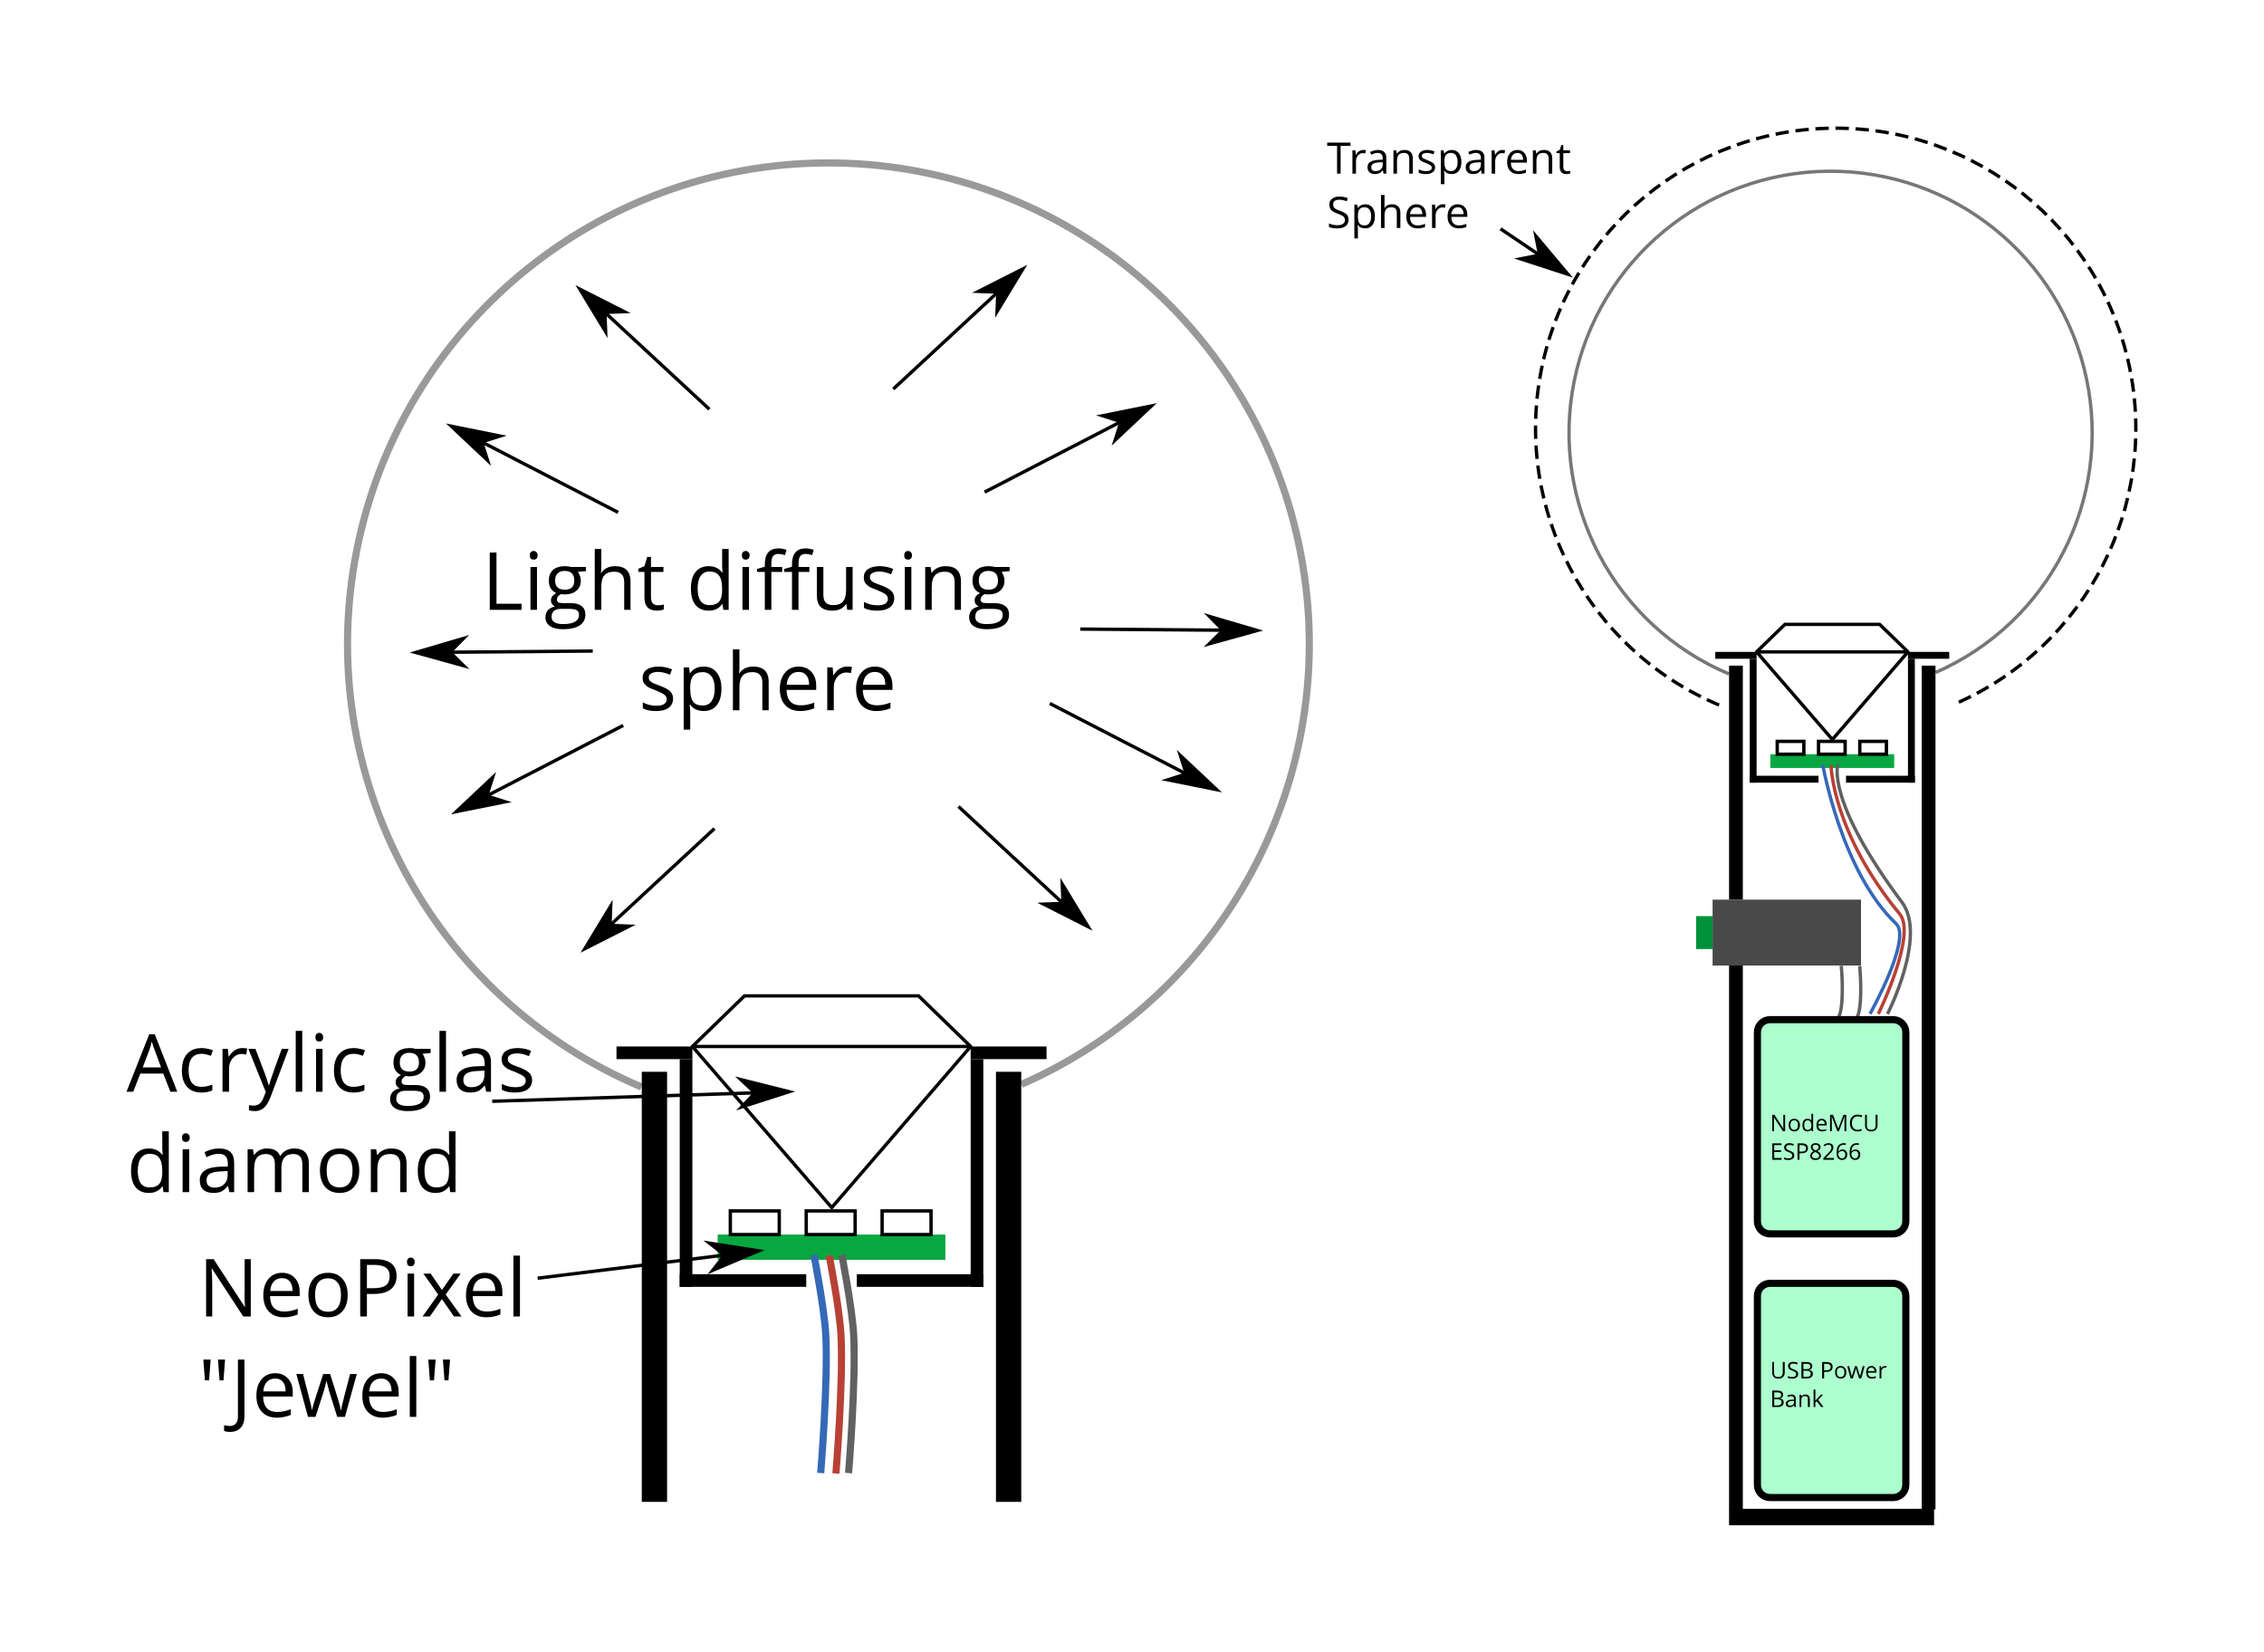
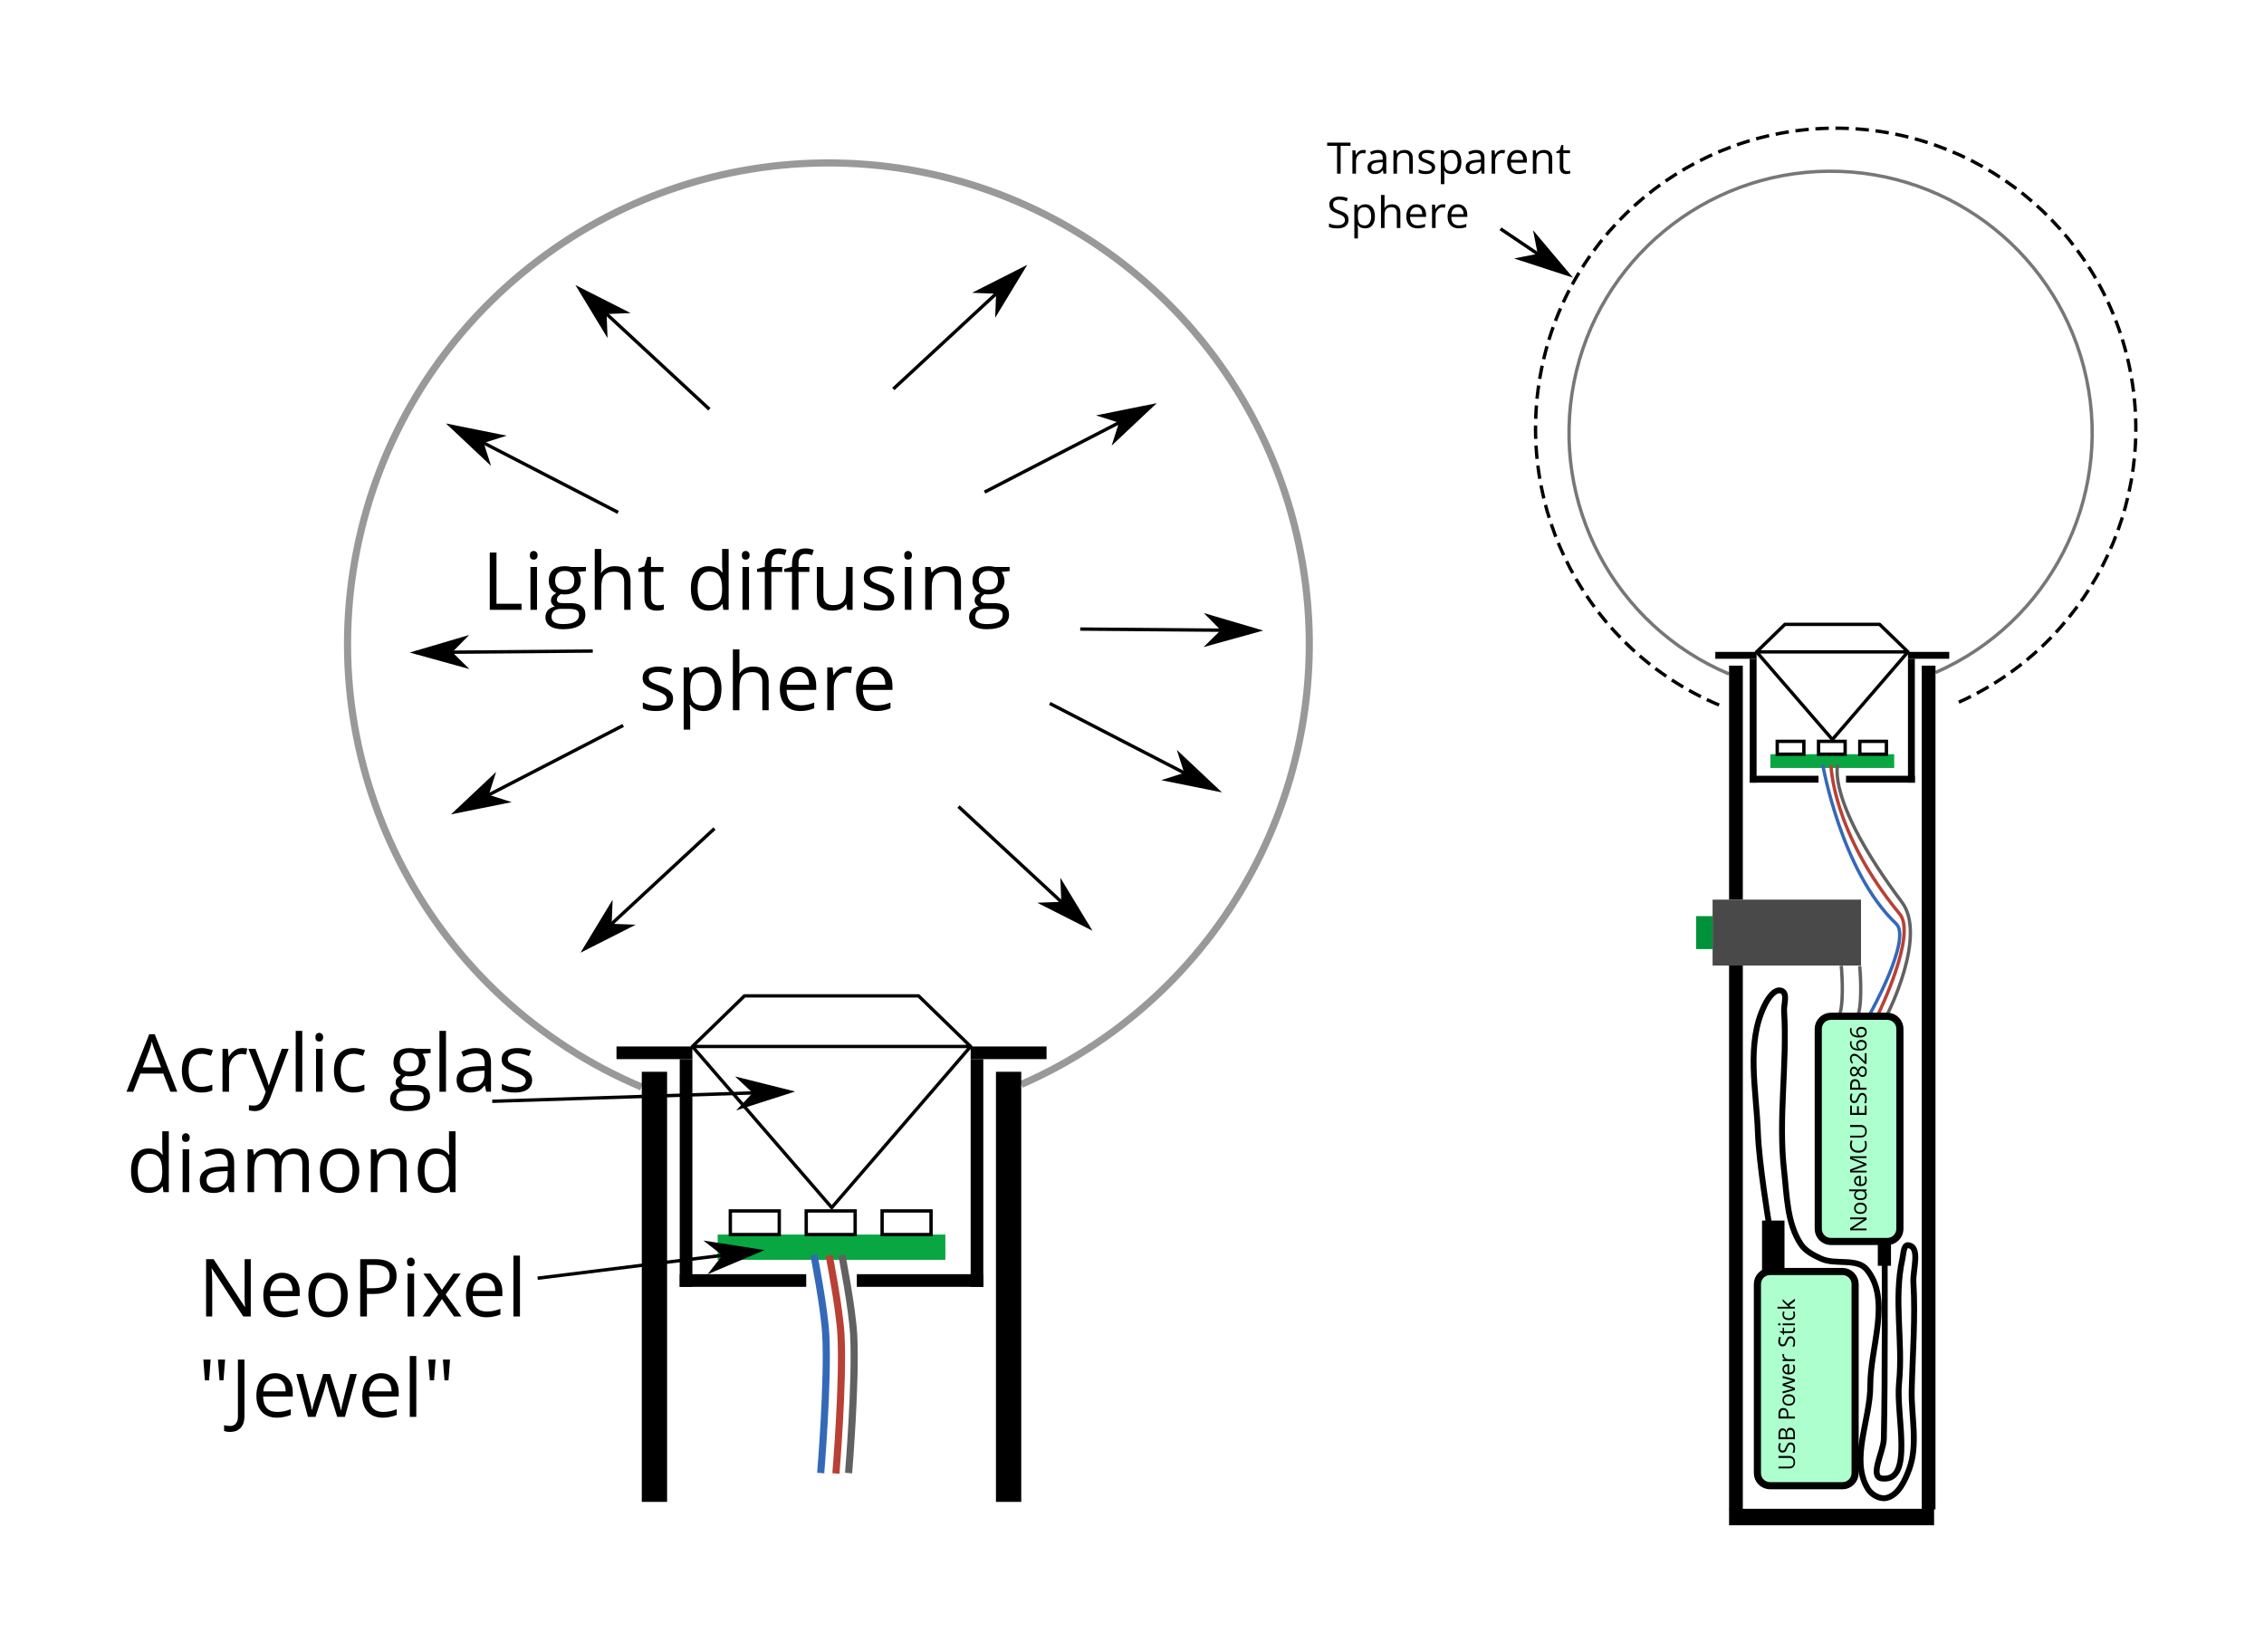
<svg xmlns="http://www.w3.org/2000/svg" width="178.991mm" height="130.574mm" viewBox="0 0 178.991 130.574" version="1.1" id="svg8">
  <defs id="defs2">
    <marker style="overflow:visible" id="marker3042" refX="0" refY="0" orient="auto">
      <path transform="matrix(-0.8,0,0,-0.8,-10,0)" style="fill:#000000;fill-opacity:1;fill-rule:evenodd;stroke:#000000;stroke-width:1pt;stroke-opacity:1" d="M 0,0 5,-5 -12.5,0 5,5 Z" id="path3040" />
    </marker>
    <marker orient="auto" refY="0" refX="0" id="marker2958" style="overflow:visible">
      <path id="path2956" d="M 0,0 5,-5 -12.5,0 5,5 Z" style="fill:#000000;fill-opacity:1;fill-rule:evenodd;stroke:#000000;stroke-width:1pt;stroke-opacity:1" transform="matrix(-0.8,0,0,-0.8,-10,0)" />
    </marker>
    <marker style="overflow:visible" id="marker2810" refX="0" refY="0" orient="auto">
      <path transform="matrix(-0.8,0,0,-0.8,-10,0)" style="fill:#000000;fill-opacity:1;fill-rule:evenodd;stroke:#000000;stroke-width:1pt;stroke-opacity:1" d="M 0,0 5,-5 -12.5,0 5,5 Z" id="path2808" />
    </marker>
    <marker style="overflow:visible" id="marker2730" refX="0" refY="0" orient="auto">
      <path transform="matrix(-0.8,0,0,-0.8,-10,0)" style="fill:#000000;fill-opacity:1;fill-rule:evenodd;stroke:#000000;stroke-width:1pt;stroke-opacity:1" d="M 0,0 5,-5 -12.5,0 5,5 Z" id="path2728" />
    </marker>
    <marker orient="auto" refY="0" refX="0" id="marker2666" style="overflow:visible">
      <path id="path2664" d="M 0,0 5,-5 -12.5,0 5,5 Z" style="fill:#000000;fill-opacity:1;fill-rule:evenodd;stroke:#000000;stroke-width:1pt;stroke-opacity:1" transform="matrix(-0.8,0,0,-0.8,-10,0)" />
    </marker>
    <marker orient="auto" refY="0" refX="0" id="marker2494" style="overflow:visible">
      <path id="path2492" d="M 0,0 5,-5 -12.5,0 5,5 Z" style="fill:#000000;fill-opacity:1;fill-rule:evenodd;stroke:#000000;stroke-width:1pt;stroke-opacity:1" transform="matrix(-0.8,0,0,-0.8,-10,0)" />
    </marker>
    <marker style="overflow:visible" id="marker2328" refX="0" refY="0" orient="auto">
      <path transform="matrix(-0.8,0,0,-0.8,-10,0)" style="fill:#000000;fill-opacity:1;fill-rule:evenodd;stroke:#000000;stroke-width:1pt;stroke-opacity:1" d="M 0,0 5,-5 -12.5,0 5,5 Z" id="path2326" />
    </marker>
    <marker orient="auto" refY="0" refX="0" id="marker2102" style="overflow:visible">
      <path id="path2100" d="M 0,0 5,-5 -12.5,0 5,5 Z" style="fill:#000000;fill-opacity:1;fill-rule:evenodd;stroke:#000000;stroke-width:1pt;stroke-opacity:1" transform="matrix(-0.8,0,0,-0.8,-10,0)" />
    </marker>
    <marker style="overflow:visible" id="marker1910" refX="0" refY="0" orient="auto">
      <path transform="matrix(-0.8,0,0,-0.8,-10,0)" style="fill:#000000;fill-opacity:1;fill-rule:evenodd;stroke:#000000;stroke-width:1pt;stroke-opacity:1" d="M 0,0 5,-5 -12.5,0 5,5 Z" id="path1908" />
    </marker>
    <marker orient="auto" refY="0" refX="0" id="marker1448" style="overflow:visible">
      <path id="path1446" d="M 0,0 5,-5 -12.5,0 5,5 Z" style="fill:#000000;fill-opacity:1;fill-rule:evenodd;stroke:#000000;stroke-width:1pt;stroke-opacity:1" transform="matrix(-0.8,0,0,-0.8,-10,0)" />
    </marker>
    <marker style="overflow:visible" id="marker1244" refX="0" refY="0" orient="auto">
      <path transform="matrix(-0.8,0,0,-0.8,-10,0)" style="fill:#000000;fill-opacity:1;fill-rule:evenodd;stroke:#000000;stroke-width:1pt;stroke-opacity:1" d="M 0,0 5,-5 -12.5,0 5,5 Z" id="path1242" />
    </marker>
    <marker orient="auto" refY="0" refX="0" id="Arrow1Lend" style="overflow:visible">
      <path id="path961" d="M 0,0 5,-5 -12.5,0 5,5 Z" style="fill:#000000;fill-opacity:1;fill-rule:evenodd;stroke:#000000;stroke-width:1pt;stroke-opacity:1" transform="matrix(-0.8,0,0,-0.8,-10,0)" />
    </marker>
  </defs>
  <g id="layer1" transform="translate(0.7395849,1.724997)">
    <path style="opacity:1;vector-effect:none;fill:none;fill-opacity:1;stroke:#999999;stroke-width:0.565;stroke-linecap:butt;stroke-linejoin:miter;stroke-miterlimit:4;stroke-dasharray:none;stroke-dashoffset:0;stroke-opacity:1;paint-order:normal" id="path820" d="M 49.981,84.203 A 38.016,38.019 0 0 1 27.468,41.761 38.016,38.019 0 0 1 64.498,11.155 38.016,38.019 0 0 1 101.938,41.259 38.016,38.019 0 0 1 80,84" />
    <rect style="opacity:1;vector-effect:none;fill:#000000;fill-opacity:1;stroke:none;stroke-width:0.265;stroke-linecap:butt;stroke-linejoin:miter;stroke-miterlimit:4;stroke-dasharray:none;stroke-dashoffset:0;stroke-opacity:1;paint-order:normal" id="rect824" width="2" height="34" x="50" y="83" rx="4.544" ry="0" />
    <rect ry="5.8122396e-012" rx="5.8122396e-012" y="83" x="78" height="34" width="2" id="rect826" style="opacity:1;vector-effect:none;fill:#000000;fill-opacity:1;stroke:none;stroke-width:0.265;stroke-linecap:butt;stroke-linejoin:miter;stroke-miterlimit:4;stroke-dasharray:none;stroke-dashoffset:0;stroke-opacity:1;paint-order:normal" />
    <rect style="opacity:1;vector-effect:none;fill:#000000;fill-opacity:1;stroke:none;stroke-width:0.265;stroke-linecap:butt;stroke-linejoin:miter;stroke-miterlimit:4;stroke-dasharray:none;stroke-dashoffset:0;stroke-opacity:1;paint-order:normal" id="rect828" width="1" height="10" x="99" y="-63" rx="5.8122396e-012" ry="5.8122396e-012" transform="rotate(90)" />
    <rect transform="rotate(90)" ry="5.8122396e-012" rx="5.8122396e-012" y="-77" x="99" height="10" width="1" id="rect830" style="opacity:1;vector-effect:none;fill:#000000;fill-opacity:1;stroke:none;stroke-width:0.265;stroke-linecap:butt;stroke-linejoin:miter;stroke-miterlimit:4;stroke-dasharray:none;stroke-dashoffset:0;stroke-opacity:1;paint-order:normal" />
    <rect style="opacity:1;vector-effect:none;fill:#000000;fill-opacity:1;stroke:none;stroke-width:0.265;stroke-linecap:butt;stroke-linejoin:miter;stroke-miterlimit:4;stroke-dasharray:none;stroke-dashoffset:0;stroke-opacity:1;paint-order:normal" id="rect832" width="18" height="1" x="82" y="-77" rx="5.81224e-012" ry="5.8122396e-012" transform="rotate(90)" />
    <rect transform="rotate(90)" ry="5.8122396e-012" rx="5.81224e-012" y="-54" x="82" height="1" width="18" id="rect834" style="opacity:1;vector-effect:none;fill:#000000;fill-opacity:1;stroke:none;stroke-width:0.265;stroke-linecap:butt;stroke-linejoin:miter;stroke-miterlimit:4;stroke-dasharray:none;stroke-dashoffset:0;stroke-opacity:1;paint-order:normal" />
    <rect style="opacity:1;vector-effect:none;fill:#000000;fill-opacity:1;stroke:none;stroke-width:0.265;stroke-linecap:butt;stroke-linejoin:miter;stroke-miterlimit:4;stroke-dasharray:none;stroke-dashoffset:0;stroke-opacity:1;paint-order:normal" id="rect836" width="1" height="6" x="81" y="-82" rx="5.8122396e-012" ry="5.8122396e-012" transform="rotate(90)" />
    <rect transform="rotate(90)" ry="5.8122396e-012" rx="5.8122396e-012" y="-54" x="81" height="6" width="1" id="rect838" style="opacity:1;vector-effect:none;fill:#000000;fill-opacity:1;stroke:none;stroke-width:0.265;stroke-linecap:butt;stroke-linejoin:miter;stroke-miterlimit:4;stroke-dasharray:none;stroke-dashoffset:0;stroke-opacity:1;paint-order:normal" />
    <rect style="opacity:1;vector-effect:none;fill:#08a742;fill-opacity:1;stroke:none;stroke-width:0.265;stroke-linecap:butt;stroke-linejoin:miter;stroke-miterlimit:4;stroke-dasharray:none;stroke-dashoffset:0;stroke-opacity:1;paint-order:normal" id="rect842" width="18" height="2" x="56" y="95.868" rx="5.81224e-012" ry="5.8122396e-012" />
    <rect ry="5.8122396e-012" rx="5.81224e-012" y="94" x="57" height="1.868" width="3.868" id="rect844" style="opacity:1;vector-effect:none;fill:none;fill-opacity:1;stroke:#000000;stroke-width:0.265;stroke-linecap:butt;stroke-linejoin:miter;stroke-miterlimit:4;stroke-dasharray:none;stroke-dashoffset:0;stroke-opacity:1;paint-order:normal" />
    <rect style="opacity:1;vector-effect:none;fill:none;fill-opacity:1;stroke:#000000;stroke-width:0.265;stroke-linecap:butt;stroke-linejoin:miter;stroke-miterlimit:4;stroke-dasharray:none;stroke-dashoffset:0;stroke-opacity:1;paint-order:normal" id="rect846" width="3.868" height="1.868" x="63" y="94" rx="5.81224e-012" ry="5.8122396e-012" />
    <rect ry="5.8122396e-012" rx="5.81224e-012" y="94" x="69" height="1.868" width="3.868" id="rect848" style="opacity:1;vector-effect:none;fill:none;fill-opacity:1;stroke:#000000;stroke-width:0.265;stroke-linecap:butt;stroke-linejoin:miter;stroke-miterlimit:4;stroke-dasharray:none;stroke-dashoffset:0;stroke-opacity:1;paint-order:normal" />
    <path style="opacity:1;vector-effect:none;fill:none;fill-opacity:1;stroke:#000000;stroke-width:1.002;stroke-linecap:butt;stroke-linejoin:round;stroke-miterlimit:4;stroke-dasharray:none;stroke-dashoffset:0;stroke-opacity:1;paint-order:normal" d="m 219.66,291.023 -15.566,15.118 h 83.15 l -15.57,-15.118 z m -15.566,15.118 41.638,48.136 41.512,-48.136 z" transform="scale(0.2645833)" id="path850" />
    <path style="fill:none;stroke:#3569b8;stroke-width:0.565;stroke-linecap:butt;stroke-linejoin:miter;stroke-miterlimit:4;stroke-dasharray:none;stroke-opacity:1" d="m 63.61,97.483 c 0,0 0.818,4.167 0.935,6.281 0.203,3.649 -0.401,10.958 -0.401,10.958" id="path858" />
    <path id="path860" d="m 64.813,97.517 c 0,0 0.818,4.167 0.935,6.281 0.203,3.649 -0.401,10.958 -0.401,10.958" style="fill:none;stroke:#b84135;stroke-width:0.565;stroke-linecap:butt;stroke-linejoin:miter;stroke-miterlimit:4;stroke-dasharray:none;stroke-opacity:1" />
    <path style="fill:none;stroke:#616161;stroke-width:0.565;stroke-linecap:butt;stroke-linejoin:miter;stroke-miterlimit:4;stroke-dasharray:none;stroke-opacity:1" d="m 65.815,97.483 c 0,0 0.818,4.167 0.935,6.281 0.203,3.649 -0.401,10.958 -0.401,10.958" id="path862" />
    <path d="m 135.95,51.55 a 20.679,20.683 0 0 1 -12.246,-23.089 20.679,20.683 0 0 1 20.143,-16.651 20.679,20.683 0 0 1 20.366,16.377 20.679,20.683 0 0 1 -11.934,23.253" id="path864" style="opacity:1;vector-effect:none;fill:none;fill-opacity:1;stroke:#777777;stroke-width:0.265;stroke-linecap:butt;stroke-linejoin:miter;stroke-miterlimit:4;stroke-dasharray:none;stroke-dashoffset:0;stroke-opacity:1;paint-order:normal" />
    <rect y="50.895" x="135.96" height="18.497" width="1.088" id="rect866" style="opacity:1;vector-effect:none;fill:#000000;fill-opacity:1;stroke:none;stroke-width:0.265;stroke-linecap:butt;stroke-linejoin:miter;stroke-miterlimit:4;stroke-dasharray:none;stroke-dashoffset:0;stroke-opacity:1;paint-order:normal" />
    <rect style="opacity:1;vector-effect:none;fill:#000000;fill-opacity:1;stroke:none;stroke-width:0.265;stroke-linecap:butt;stroke-linejoin:miter;stroke-miterlimit:4;stroke-dasharray:none;stroke-dashoffset:0;stroke-opacity:1;paint-order:normal" id="rect868" width="1.088" height="66.697" x="151.191" y="50.895" rx="5.8122396e-012" ry="5.8122404e-012" />
    <rect transform="rotate(90)" ry="5.8122396e-012" rx="5.81224e-012" y="-143.032" x="59.6" height="5.44" width="0.544" id="rect870" style="opacity:1;vector-effect:none;fill:#000000;fill-opacity:1;stroke:none;stroke-width:0.265;stroke-linecap:butt;stroke-linejoin:miter;stroke-miterlimit:4;stroke-dasharray:none;stroke-dashoffset:0;stroke-opacity:1;paint-order:normal" />
    <rect style="opacity:1;vector-effect:none;fill:#000000;fill-opacity:1;stroke:none;stroke-width:0.265;stroke-linecap:butt;stroke-linejoin:miter;stroke-miterlimit:4;stroke-dasharray:none;stroke-dashoffset:0;stroke-opacity:1;paint-order:normal" id="rect872" width="0.544" height="5.44" x="59.6" y="-150.647" rx="5.81224e-012" ry="5.8122396e-012" transform="rotate(90)" />
    <rect transform="rotate(90)" ry="5.8122396e-012" rx="5.8122404e-012" y="-150.647" x="50.351" height="0.544" width="9.793" id="rect874" style="opacity:1;vector-effect:none;fill:#000000;fill-opacity:1;stroke:none;stroke-width:0.265;stroke-linecap:butt;stroke-linejoin:miter;stroke-miterlimit:4;stroke-dasharray:none;stroke-dashoffset:0;stroke-opacity:1;paint-order:normal" />
    <rect style="opacity:1;vector-effect:none;fill:#000000;fill-opacity:1;stroke:none;stroke-width:0.265;stroke-linecap:butt;stroke-linejoin:miter;stroke-miterlimit:4;stroke-dasharray:none;stroke-dashoffset:0;stroke-opacity:1;paint-order:normal" id="rect876" width="9.793" height="0.544" x="50.351" y="-138.136" rx="5.8122404e-012" ry="5.8122396e-012" transform="rotate(90)" />
    <rect transform="rotate(90)" ry="5.8122396e-012" rx="5.81224e-012" y="-153.367" x="49.807" height="3.264" width="0.544" id="rect878" style="opacity:1;vector-effect:none;fill:#000000;fill-opacity:1;stroke:none;stroke-width:0.265;stroke-linecap:butt;stroke-linejoin:miter;stroke-miterlimit:4;stroke-dasharray:none;stroke-dashoffset:0;stroke-opacity:1;paint-order:normal" />
    <rect style="opacity:1;vector-effect:none;fill:#000000;fill-opacity:1;stroke:none;stroke-width:0.265;stroke-linecap:butt;stroke-linejoin:miter;stroke-miterlimit:4;stroke-dasharray:none;stroke-dashoffset:0;stroke-opacity:1;paint-order:normal" id="rect880" width="0.544" height="3.264" x="49.807" y="-138.136" rx="5.81224e-012" ry="5.8122396e-012" transform="rotate(90)" />
    <rect ry="5.81224e-012" rx="5.8122396e-012" y="57.896" x="139.224" height="1.088" width="9.791" id="rect882" style="opacity:1;vector-effect:none;fill:#08a742;fill-opacity:1;stroke:none;stroke-width:0.265;stroke-linecap:butt;stroke-linejoin:miter;stroke-miterlimit:4;stroke-dasharray:none;stroke-dashoffset:0;stroke-opacity:1;paint-order:normal" />
    <rect style="opacity:1;vector-effect:none;fill:none;fill-opacity:1;stroke:#000000;stroke-width:0.265;stroke-linecap:butt;stroke-linejoin:miter;stroke-miterlimit:4;stroke-dasharray:none;stroke-dashoffset:0;stroke-opacity:1;paint-order:normal" id="rect884" width="2.104" height="1.016" x="139.768" y="56.88" rx="5.8122396e-012" ry="5.81224e-012" />
    <rect ry="5.81224e-012" rx="5.8122396e-012" y="56.88" x="143.032" height="1.016" width="2.104" id="rect886" style="opacity:1;vector-effect:none;fill:none;fill-opacity:1;stroke:#000000;stroke-width:0.265;stroke-linecap:butt;stroke-linejoin:miter;stroke-miterlimit:4;stroke-dasharray:none;stroke-dashoffset:0;stroke-opacity:1;paint-order:normal" />
    <rect style="opacity:1;vector-effect:none;fill:none;fill-opacity:1;stroke:#000000;stroke-width:0.265;stroke-linecap:butt;stroke-linejoin:miter;stroke-miterlimit:4;stroke-dasharray:none;stroke-dashoffset:0;stroke-opacity:1;paint-order:normal" id="rect888" width="2.104" height="1.016" x="146.296" y="56.88" rx="5.8122396e-012" ry="5.81224e-012" />
    <path id="path890" d="m 140.376,47.631 -2.24,2.176 h 11.967 l -2.241,-2.176 z m -2.24,2.176 5.993,6.929 5.974,-6.929 z" style="opacity:1;vector-effect:none;fill:none;fill-opacity:1;stroke:#000000;stroke-width:0.265;stroke-linecap:butt;stroke-linejoin:round;stroke-miterlimit:4;stroke-dasharray:none;stroke-dashoffset:0;stroke-opacity:1;paint-order:normal" />
    <path id="path892" d="m 143.364,58.709 c 0,0 1.457,8.449 5.807,12.592 1.249,1.19 -2.066,7.118 -2.066,7.118" style="fill:none;stroke:#3569b8;stroke-width:0.265;stroke-linecap:butt;stroke-linejoin:miter;stroke-miterlimit:4;stroke-dasharray:none;stroke-opacity:1" />
    <path style="fill:none;stroke:#b84135;stroke-width:0.265;stroke-linecap:butt;stroke-linejoin:miter;stroke-miterlimit:4;stroke-dasharray:none;stroke-opacity:1" d="m 144.018,58.756 c 0,0 0.08,5.286 5.437,11.774 1.362,1.65 -1.696,7.896 -1.696,7.896" id="path894" />
    <path id="path896" d="m 144.563,58.712 c 0,0 -0.995,2.786 5.067,10.889 1.999,2.671 -1.142,8.827 -1.142,8.827" style="fill:none;stroke:#616161;stroke-width:0.265;stroke-linecap:butt;stroke-linejoin:miter;stroke-miterlimit:4;stroke-dasharray:none;stroke-opacity:1" />
    <rect style="opacity:1;vector-effect:none;fill:#000000;fill-opacity:1;stroke:none;stroke-width:0.265;stroke-linecap:butt;stroke-linejoin:miter;stroke-miterlimit:4;stroke-dasharray:none;stroke-dashoffset:0;stroke-opacity:1;paint-order:normal" id="rect898" width="1.088" height="44.292" x="135.96" y="73.3" />
    <rect style="opacity:1;vector-effect:none;fill:#494949;fill-opacity:1;stroke:none;stroke-width:0.565;stroke-linecap:butt;stroke-linejoin:round;stroke-miterlimit:4;stroke-dasharray:none;stroke-dashoffset:0;stroke-opacity:1;paint-order:normal" id="rect900" width="11.734" height="5.211" x="134.657" y="69.392" />
    <rect y="70.695" x="133.353" height="2.605" width="1.304" id="rect902" style="opacity:1;vector-effect:none;fill:#00923a;fill-opacity:1;stroke:none;stroke-width:0.565;stroke-linecap:butt;stroke-linejoin:round;stroke-miterlimit:4;stroke-dasharray:none;stroke-dashoffset:0;stroke-opacity:1;paint-order:normal" />
    <path style="fill:none;stroke:#616161;stroke-width:0.265;stroke-linecap:butt;stroke-linejoin:miter;stroke-miterlimit:4;stroke-dasharray:none;stroke-opacity:1" d="m 146.288,74.641 c 0,0 0.244,2.61 -0.107,3.802 -0.143,0.485 -0.772,1.222 -0.772,1.222" id="path912" />
    <path id="path914" d="m 144.831,74.619 c 0,0 0.244,2.61 -0.107,3.802 -0.143,0.485 -0.772,1.222 -0.772,1.222" style="fill:none;stroke:#616161;stroke-width:0.265;stroke-linecap:butt;stroke-linejoin:miter;stroke-miterlimit:4;stroke-dasharray:none;stroke-opacity:1" />
-     <rect style="opacity:1;vector-effect:none;fill:#adffce;fill-opacity:1;stroke:#000000;stroke-width:0.565;stroke-linecap:butt;stroke-linejoin:round;stroke-miterlimit:4;stroke-dasharray:none;stroke-dashoffset:0;stroke-opacity:1;paint-order:normal" id="rect904" width="11.734" height="16.935" x="138.2" y="78.879" rx="1" ry="1" />
-     <text xml:space="preserve" style="font-style:normal;font-variant:normal;font-weight:normal;font-stretch:normal;font-size:1.805px;line-height:1.25;font-family:'Open Sans';-inkscape-font-specification:'Open Sans';font-variant-ligatures:normal;font-variant-caps:normal;font-variant-numeric:normal;text-align:start;letter-spacing:0px;word-spacing:0px;writing-mode:lr-tb;text-anchor:start;fill:#000000;fill-opacity:1;stroke:none;stroke-width:0.265" x="139.145" y="87.735" id="text908" transform="scale(1.00042,0.9995801)">
-       <tspan id="tspan906" x="139.145" y="87.735" style="stroke-width:0.265">NodeMCU</tspan>
-       <tspan x="139.145" y="89.992" style="stroke-width:0.265" id="tspan910">ESP8266</tspan>
+     <rect style="opacity:1;vector-effect:none;fill:#adffce;fill-opacity:1;stroke:#000000;stroke-width:0.565;stroke-linecap:butt;stroke-linejoin:round;stroke-miterlimit:4;stroke-dasharray:none;stroke-dashoffset:0;stroke-opacity:1;paint-order:normal" id="rect904" width="6.456" height="17.804" x="143.011" y="78.612" rx="1" ry="1" />
+     <text xml:space="preserve" style="font-style:normal;font-variant:normal;font-weight:normal;font-stretch:normal;font-size:1.805px;line-height:1.25;font-family:'Open Sans';-inkscape-font-specification:'Open Sans';font-variant-ligatures:normal;font-variant-caps:normal;font-variant-numeric:normal;text-align:start;letter-spacing:0px;word-spacing:0px;writing-mode:lr-tb;text-anchor:start;fill:#000000;fill-opacity:1;stroke:none;stroke-width:0.265" x="-95.665" y="146.888" id="text908" transform="matrix(0,-1.00042,0.9995801,0,0,0)">
+       <tspan x="-95.665" y="146.888" style="stroke-width:0.265" id="tspan910">NodeMCU ESP8266</tspan>
    </text>
-     <rect ry="1" rx="1" y="99.723" x="138.2" height="16.935" width="11.734" id="rect916" style="opacity:1;vector-effect:none;fill:#adffce;fill-opacity:1;stroke:#000000;stroke-width:0.565;stroke-linecap:butt;stroke-linejoin:round;stroke-miterlimit:4;stroke-dasharray:none;stroke-dashoffset:0;stroke-opacity:1;paint-order:normal" />
-     <text id="text922" y="107.284" x="139.145" style="font-style:normal;font-variant:normal;font-weight:normal;font-stretch:normal;font-size:1.805px;line-height:1.25;font-family:'Open Sans';-inkscape-font-specification:'Open Sans';font-variant-ligatures:normal;font-variant-caps:normal;font-variant-numeric:normal;text-align:start;letter-spacing:0px;word-spacing:0px;writing-mode:lr-tb;text-anchor:start;fill:#000000;fill-opacity:1;stroke:none;stroke-width:0.265" xml:space="preserve" transform="scale(1.00042,0.9995801)">
-       <tspan id="tspan920" style="stroke-width:0.265" y="107.284" x="139.145">USB Power</tspan>
-       <tspan style="stroke-width:0.265" y="109.541" x="139.145" id="tspan926">Bank</tspan>
+     <rect ry="1" rx="1" y="98.787" x="138.2" height="16.935" width="7.725" id="rect916" style="opacity:1;vector-effect:none;fill:#adffce;fill-opacity:1;stroke:#000000;stroke-width:0.565;stroke-linecap:butt;stroke-linejoin:round;stroke-miterlimit:4;stroke-dasharray:none;stroke-dashoffset:0;stroke-opacity:1;paint-order:normal" />
+     <text id="text922" y="141.221" x="-114.477" style="font-style:normal;font-variant:normal;font-weight:normal;font-stretch:normal;font-size:1.805px;line-height:1.25;font-family:'Open Sans';-inkscape-font-specification:'Open Sans';font-variant-ligatures:normal;font-variant-caps:normal;font-variant-numeric:normal;text-align:start;letter-spacing:0px;word-spacing:0px;writing-mode:lr-tb;text-anchor:start;fill:#000000;fill-opacity:1;stroke:none;stroke-width:0.265" xml:space="preserve" transform="matrix(0,-1.00042,0.9995801,0,0,0)">
+       <tspan style="stroke-width:0.265" y="141.221" x="-114.477" id="tspan926">USB Power Stick</tspan>
    </text>
    <rect ry="5.8122404e-012" rx="5.8122396e-012" y="117.546" x="135.96" height="1.303" width="16.209" id="rect928" style="opacity:1;vector-effect:none;fill:#000000;fill-opacity:1;stroke:none;stroke-width:0.265;stroke-linecap:butt;stroke-linejoin:miter;stroke-miterlimit:4;stroke-dasharray:none;stroke-dashoffset:0;stroke-opacity:1;paint-order:normal" />
    <text xml:space="preserve" style="font-style:normal;font-variant:normal;font-weight:normal;font-stretch:normal;font-size:6.35px;line-height:1.25;font-family:'Open Sans';-inkscape-font-specification:'Open Sans';font-variant-ligatures:normal;font-variant-caps:normal;font-variant-numeric:normal;text-align:start;letter-spacing:0px;word-spacing:0px;writing-mode:lr-tb;text-anchor:start;fill:#000000;fill-opacity:1;stroke:none;stroke-width:0.265" x="14.93" y="102.342" id="text932">
      <tspan id="tspan930" x="14.93" y="102.342" style="stroke-width:0.265">NeoPixel</tspan>
      <tspan x="14.93" y="110.28" style="stroke-width:0.265" id="tspan934">"Jewel"</tspan>
    </text>
    <text id="text940" y="84.577" x="9.26" style="font-style:normal;font-variant:normal;font-weight:normal;font-stretch:normal;font-size:6.35px;line-height:1.25;font-family:'Open Sans';-inkscape-font-specification:'Open Sans';font-variant-ligatures:normal;font-variant-caps:normal;font-variant-numeric:normal;text-align:start;letter-spacing:0px;word-spacing:0px;writing-mode:lr-tb;text-anchor:start;fill:#000000;fill-opacity:1;stroke:none;stroke-width:0.265" xml:space="preserve">
      <tspan id="tspan938" style="stroke-width:0.265" y="84.577" x="9.26">Acrylic glas </tspan>
      <tspan style="stroke-width:0.265" y="92.515" x="9.26" id="tspan944">diamond</tspan>
    </text>
    <text xml:space="preserve" style="font-style:normal;font-variant:normal;font-weight:normal;font-stretch:normal;font-size:6.35px;line-height:1.25;font-family:'Open Sans';-inkscape-font-specification:'Open Sans, Normal';font-variant-ligatures:normal;font-variant-caps:normal;font-variant-numeric:normal;font-feature-settings:normal;text-align:center;letter-spacing:0px;word-spacing:0px;writing-mode:lr-tb;text-anchor:middle;fill:#000000;fill-opacity:1;stroke:none;stroke-width:0.265" x="64.067" y="46.484" id="text950">
      <tspan id="tspan948" x="64.892" y="46.484" style="font-style:normal;font-variant:normal;font-weight:normal;font-stretch:normal;font-size:6.35px;font-family:'Open Sans';-inkscape-font-specification:'Open Sans, Normal';font-variant-ligatures:normal;font-variant-caps:normal;font-variant-numeric:normal;font-feature-settings:normal;text-align:center;writing-mode:lr-tb;text-anchor:middle;stroke-width:0.265">Light diffusing </tspan>
      <tspan x="64.067" y="54.422" style="font-style:normal;font-variant:normal;font-weight:normal;font-stretch:normal;font-size:6.35px;font-family:'Open Sans';-inkscape-font-specification:'Open Sans, Normal';font-variant-ligatures:normal;font-variant-caps:normal;font-variant-numeric:normal;font-feature-settings:normal;text-align:center;writing-mode:lr-tb;text-anchor:middle;stroke-width:0.265" id="tspan954">sphere</tspan>
    </text>
    <path style="fill:none;stroke:#000000;stroke-width:0.265;stroke-linecap:butt;stroke-linejoin:miter;stroke-miterlimit:4;stroke-dasharray:none;stroke-opacity:1;marker-end:url(#Arrow1Lend)" d="M 38.176,85.333 61.61,84.577" id="path956" />
    <path id="path1240" d="M 41.765,99.318 59.197,97.159" style="fill:none;stroke:#000000;stroke-width:0.265;stroke-linecap:butt;stroke-linejoin:miter;stroke-miterlimit:4;stroke-dasharray:none;stroke-opacity:1;marker-end:url(#marker1244)" />
    <path style="fill:none;stroke:#000000;stroke-width:0.265;stroke-linecap:butt;stroke-linejoin:miter;stroke-miterlimit:4;stroke-dasharray:none;stroke-opacity:1;marker-end:url(#marker1448)" d="m 84.662,48.003 13.957,0.113" id="path1444" />
    <path id="path1906" d="m 82.257,53.883 13.155,6.794" style="fill:none;stroke:#000000;stroke-width:0.265;stroke-linecap:butt;stroke-linejoin:miter;stroke-miterlimit:4;stroke-dasharray:none;stroke-opacity:1;marker-end:url(#marker1910)" />
    <path style="fill:none;stroke:#000000;stroke-width:0.265;stroke-linecap:butt;stroke-linejoin:miter;stroke-miterlimit:4;stroke-dasharray:none;stroke-opacity:1;marker-end:url(#marker2102)" d="m 75.04,62.034 10.215,9.467" id="path2098" />
    <path id="path2320" d="M 46.124,49.74 32.167,49.853" style="fill:none;stroke:#000000;stroke-width:0.265;stroke-linecap:butt;stroke-linejoin:miter;stroke-miterlimit:4;stroke-dasharray:none;stroke-opacity:1;marker-end:url(#marker2328)" />
    <path style="fill:none;stroke:#000000;stroke-width:0.265;stroke-linecap:butt;stroke-linejoin:miter;stroke-miterlimit:4;stroke-dasharray:none;stroke-opacity:1;marker-end:url(#marker1910)" d="M 48.529,55.62 35.374,62.414" id="path2322" />
    <path id="path2324" d="M 55.746,63.772 45.531,73.239" style="fill:none;stroke:#000000;stroke-width:0.265;stroke-linecap:butt;stroke-linejoin:miter;stroke-miterlimit:4;stroke-dasharray:none;stroke-opacity:1;marker-end:url(#marker2102)" />
    <path id="path2488" d="M 48.129,38.779 34.974,31.985" style="fill:none;stroke:#000000;stroke-width:0.265;stroke-linecap:butt;stroke-linejoin:miter;stroke-miterlimit:4;stroke-dasharray:none;stroke-opacity:1;marker-end:url(#marker2666)" />
    <path style="fill:none;stroke:#000000;stroke-width:0.265;stroke-linecap:butt;stroke-linejoin:miter;stroke-miterlimit:4;stroke-dasharray:none;stroke-opacity:1;marker-end:url(#marker2730)" d="M 55.345,30.627 45.13,21.16" id="path2490" />
    <path style="fill:none;stroke:#000000;stroke-width:0.265;stroke-linecap:butt;stroke-linejoin:miter;stroke-miterlimit:4;stroke-dasharray:none;stroke-opacity:1;marker-end:url(#marker2810)" d="M 77.102,37.176 90.257,30.381" id="path2804" />
    <path id="path2806" d="M 69.886,29.024 80.101,19.557" style="fill:none;stroke:#000000;stroke-width:0.265;stroke-linecap:butt;stroke-linejoin:miter;stroke-miterlimit:4;stroke-dasharray:none;stroke-opacity:1;marker-end:url(#marker2958)" />
    <path style="opacity:1;vector-effect:none;fill:none;fill-opacity:1;stroke:#000000;stroke-width:0.265;stroke-linecap:butt;stroke-linejoin:miter;stroke-miterlimit:4;stroke-dasharray:1.058,0.529;stroke-dashoffset:0;stroke-opacity:1;paint-order:normal" id="path2944" d="M 135.169,54.008 A 23.727,23.733 0 0 1 121.117,27.514 23.727,23.733 0 0 1 144.229,8.408 23.727,23.733 0 0 1 167.597,27.2 23.727,23.733 0 0 1 153.905,53.881" />
    <text xml:space="preserve" style="font-style:normal;font-variant:normal;font-weight:normal;font-stretch:normal;font-size:3.435px;line-height:1.25;font-family:'Open Sans';-inkscape-font-specification:'Open Sans';font-variant-ligatures:normal;font-variant-caps:normal;font-variant-numeric:normal;text-align:start;letter-spacing:0px;word-spacing:0px;writing-mode:lr-tb;text-anchor:start;fill:#000000;fill-opacity:1;stroke:none;stroke-width:0.265" x="104.158" y="12.004" id="text2950">
      <tspan id="tspan2948" x="104.158" y="12.004" style="stroke-width:0.265">Transparent</tspan>
      <tspan x="104.158" y="16.297" style="stroke-width:0.265" id="tspan2954">Sphere</tspan>
    </text>
    <path style="fill:none;stroke:#000000;stroke-width:0.265;stroke-linecap:butt;stroke-linejoin:miter;stroke-miterlimit:4;stroke-dasharray:none;stroke-opacity:1;marker-end:url(#marker3042)" d="m 117.889,16.362 5.301,3.573" id="path3038" />
+     <rect style="opacity:1;vector-effect:none;fill:#000000;fill-opacity:1;stroke:none;stroke-width:0.265;stroke-linecap:butt;stroke-linejoin:miter;stroke-miterlimit:4;stroke-dasharray:none;stroke-dashoffset:0;stroke-opacity:1;paint-order:normal" id="rect923" width="1.776" height="4.109" x="138.566" y="94.761" rx="5.8122396e-012" ry="5.8122404e-012" />
+     <rect ry="5.8122404e-012" rx="5.8122396e-012" y="96.165" x="147.72" height="2.171" width="1.041" id="rect925" style="opacity:1;vector-effect:none;fill:#000000;fill-opacity:1;stroke:none;stroke-width:0.265;stroke-linecap:butt;stroke-linejoin:miter;stroke-miterlimit:4;stroke-dasharray:none;stroke-dashoffset:0;stroke-opacity:1;paint-order:normal" />
+     <path style="fill:none;stroke:#000000;stroke-width:0.465;stroke-linecap:butt;stroke-linejoin:miter;stroke-opacity:1;stroke-miterlimit:4;stroke-dasharray:none" d="m 139.109,94.972 c 0,0 -0.787,-4.75 -0.869,-7.149 -0.114,-3.366 -0.959,-7.071 0.535,-10.089 0.259,-0.524 0.791,-1.348 1.336,-1.136 0.502,0.195 0.167,1.066 0.2,1.604 0.262,4.201 -0.475,8.446 0,12.628 0.224,1.976 0.23,4.161 1.336,5.813 0.365,0.544 1.007,0.865 1.604,1.136 1.126,0.512 2.828,-0.092 3.608,0.869 1.924,2.37 0.26,6.101 0.267,9.154 0.006,2.718 -1.601,5.822 -0.2,8.152 0.282,0.47 0.935,0.853 1.47,0.735 0.944,-0.209 1.471,-1.364 1.804,-2.272 0.721,-1.967 0.151,-4.187 0.2,-6.281 0.067,-2.828 0.303,-5.662 0.134,-8.486 -0.059,-0.987 0.579,-2.803 -0.401,-2.94 -0.385,-0.054 -0.383,0.689 -0.468,1.069 -0.714,3.196 0.064,6.564 -0.267,9.822 -0.258,2.543 1.204,7.828 -1.336,7.55 -1.042,-0.114 0.109,-2.093 0.134,-3.14 0.11,-4.654 0.067,-13.965 0.067,-13.965" id="path929" />
  </g>
</svg>
